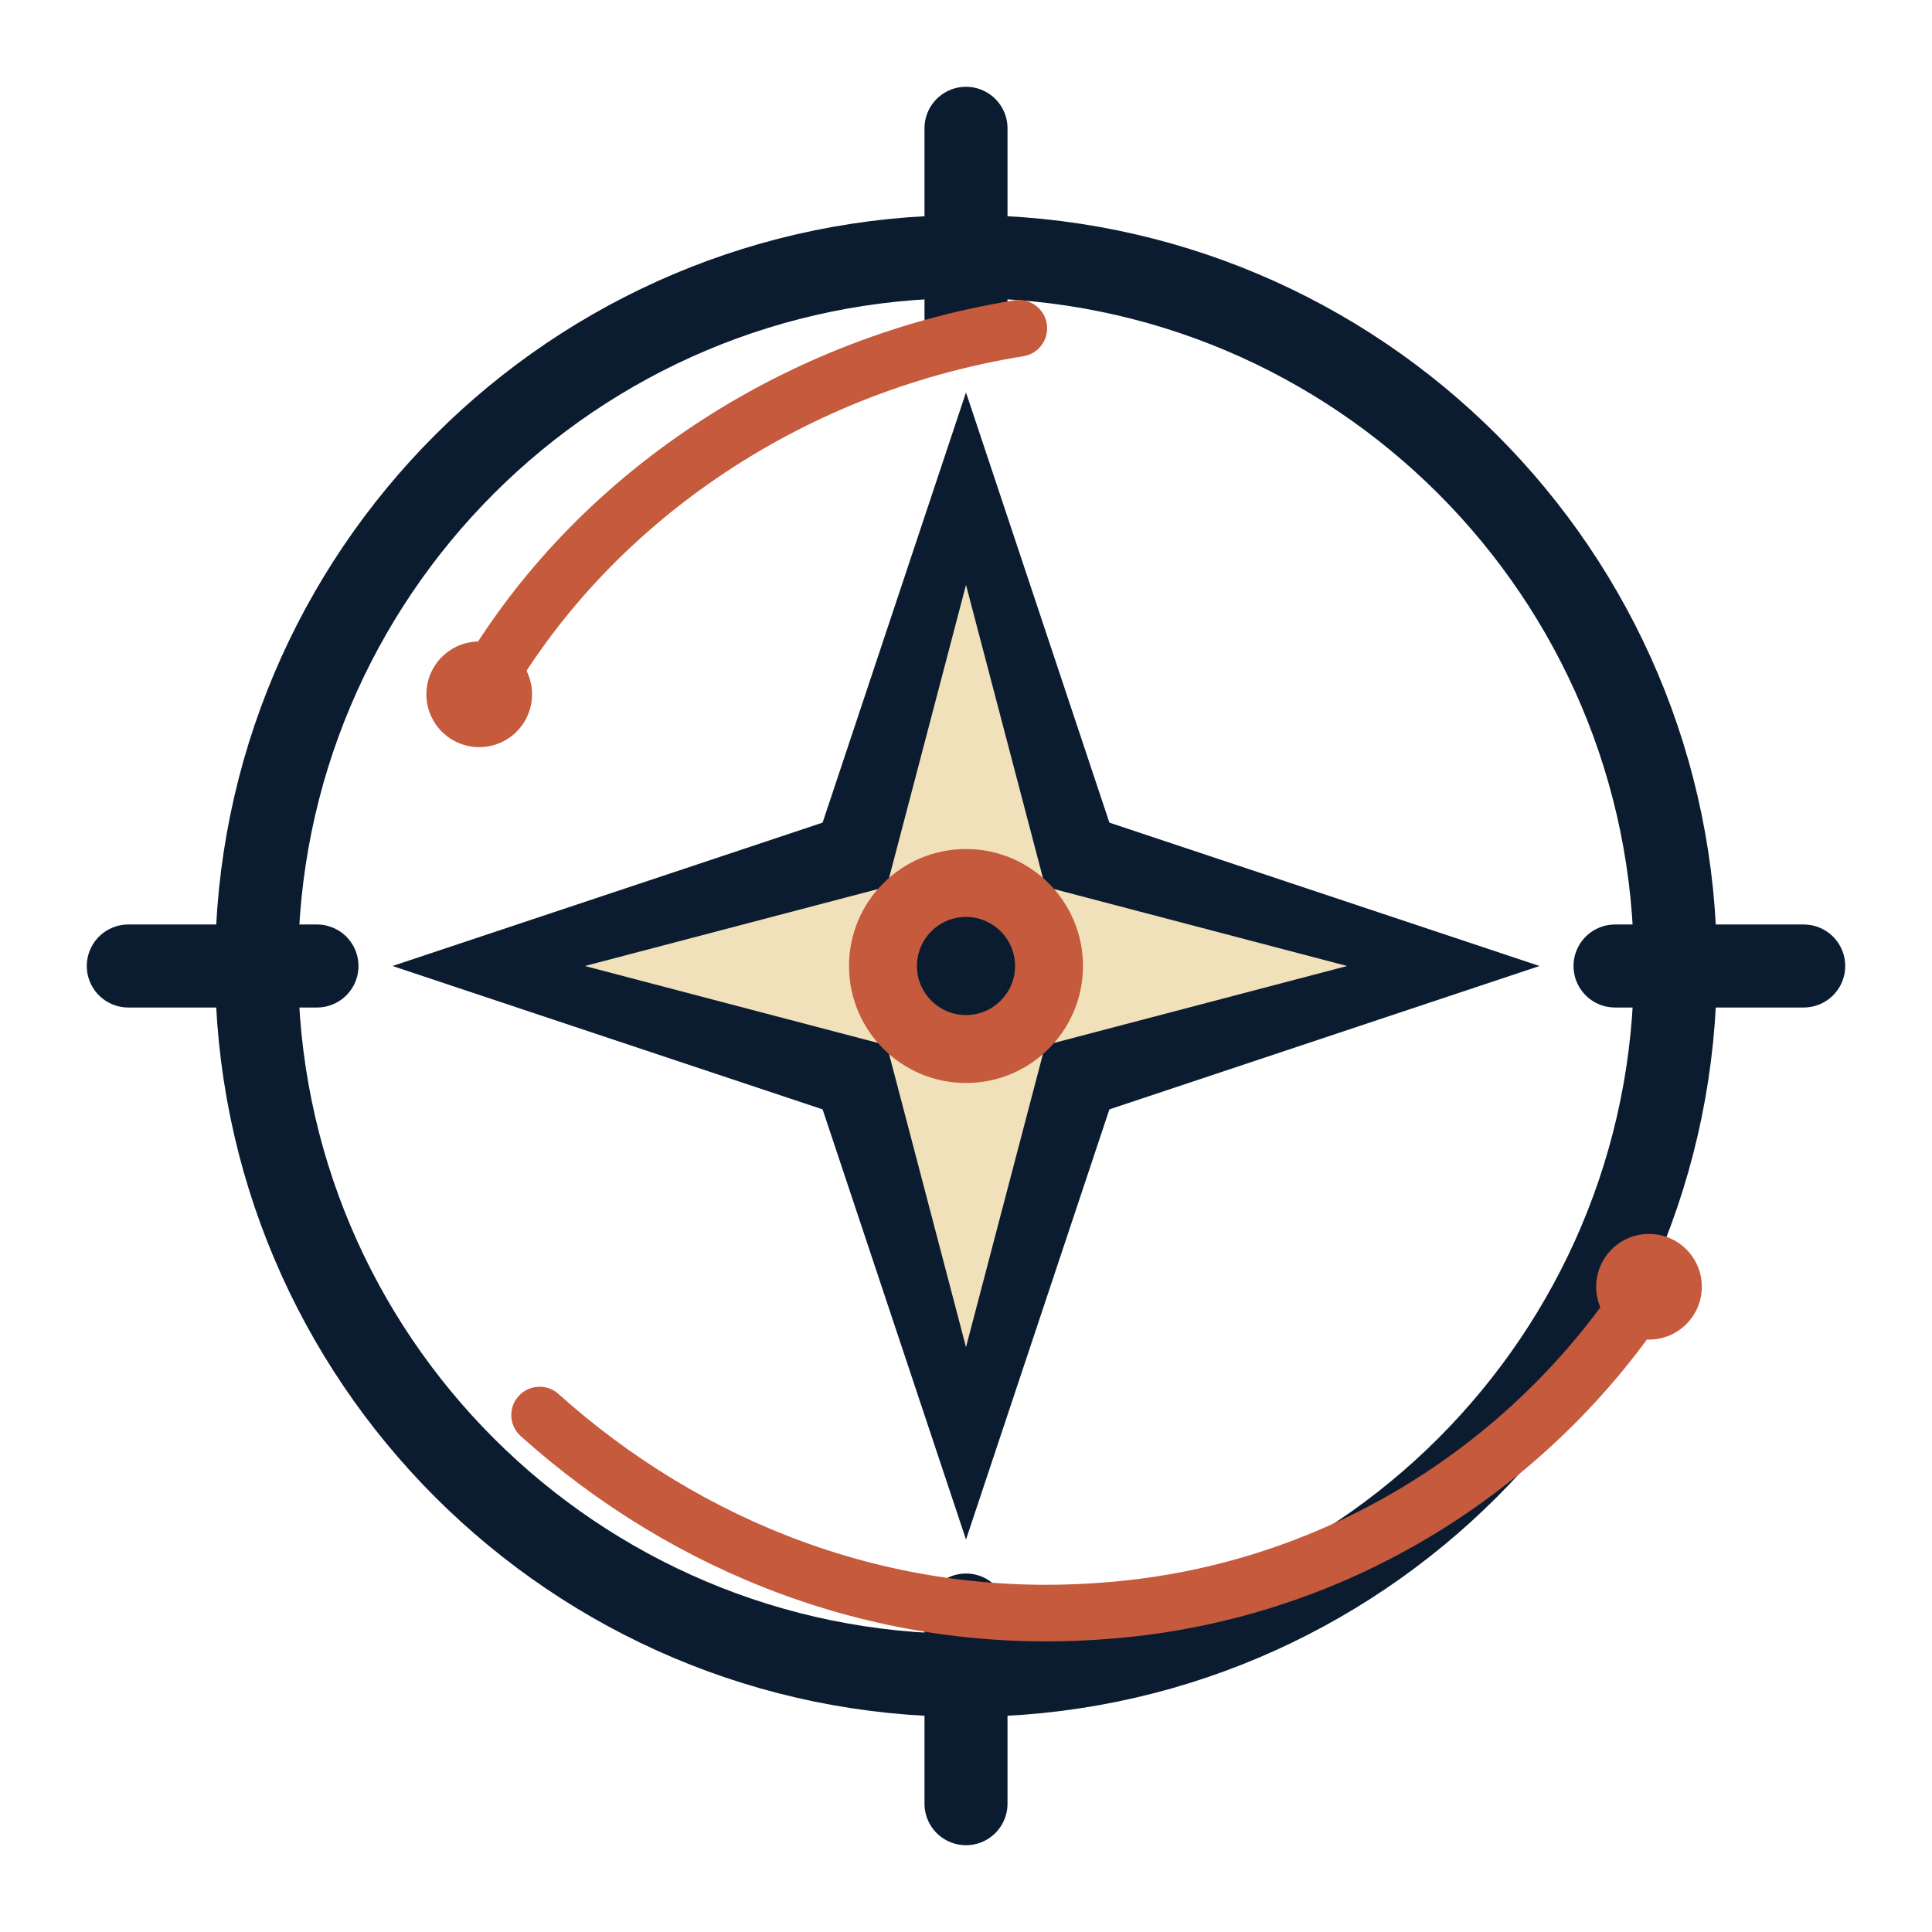
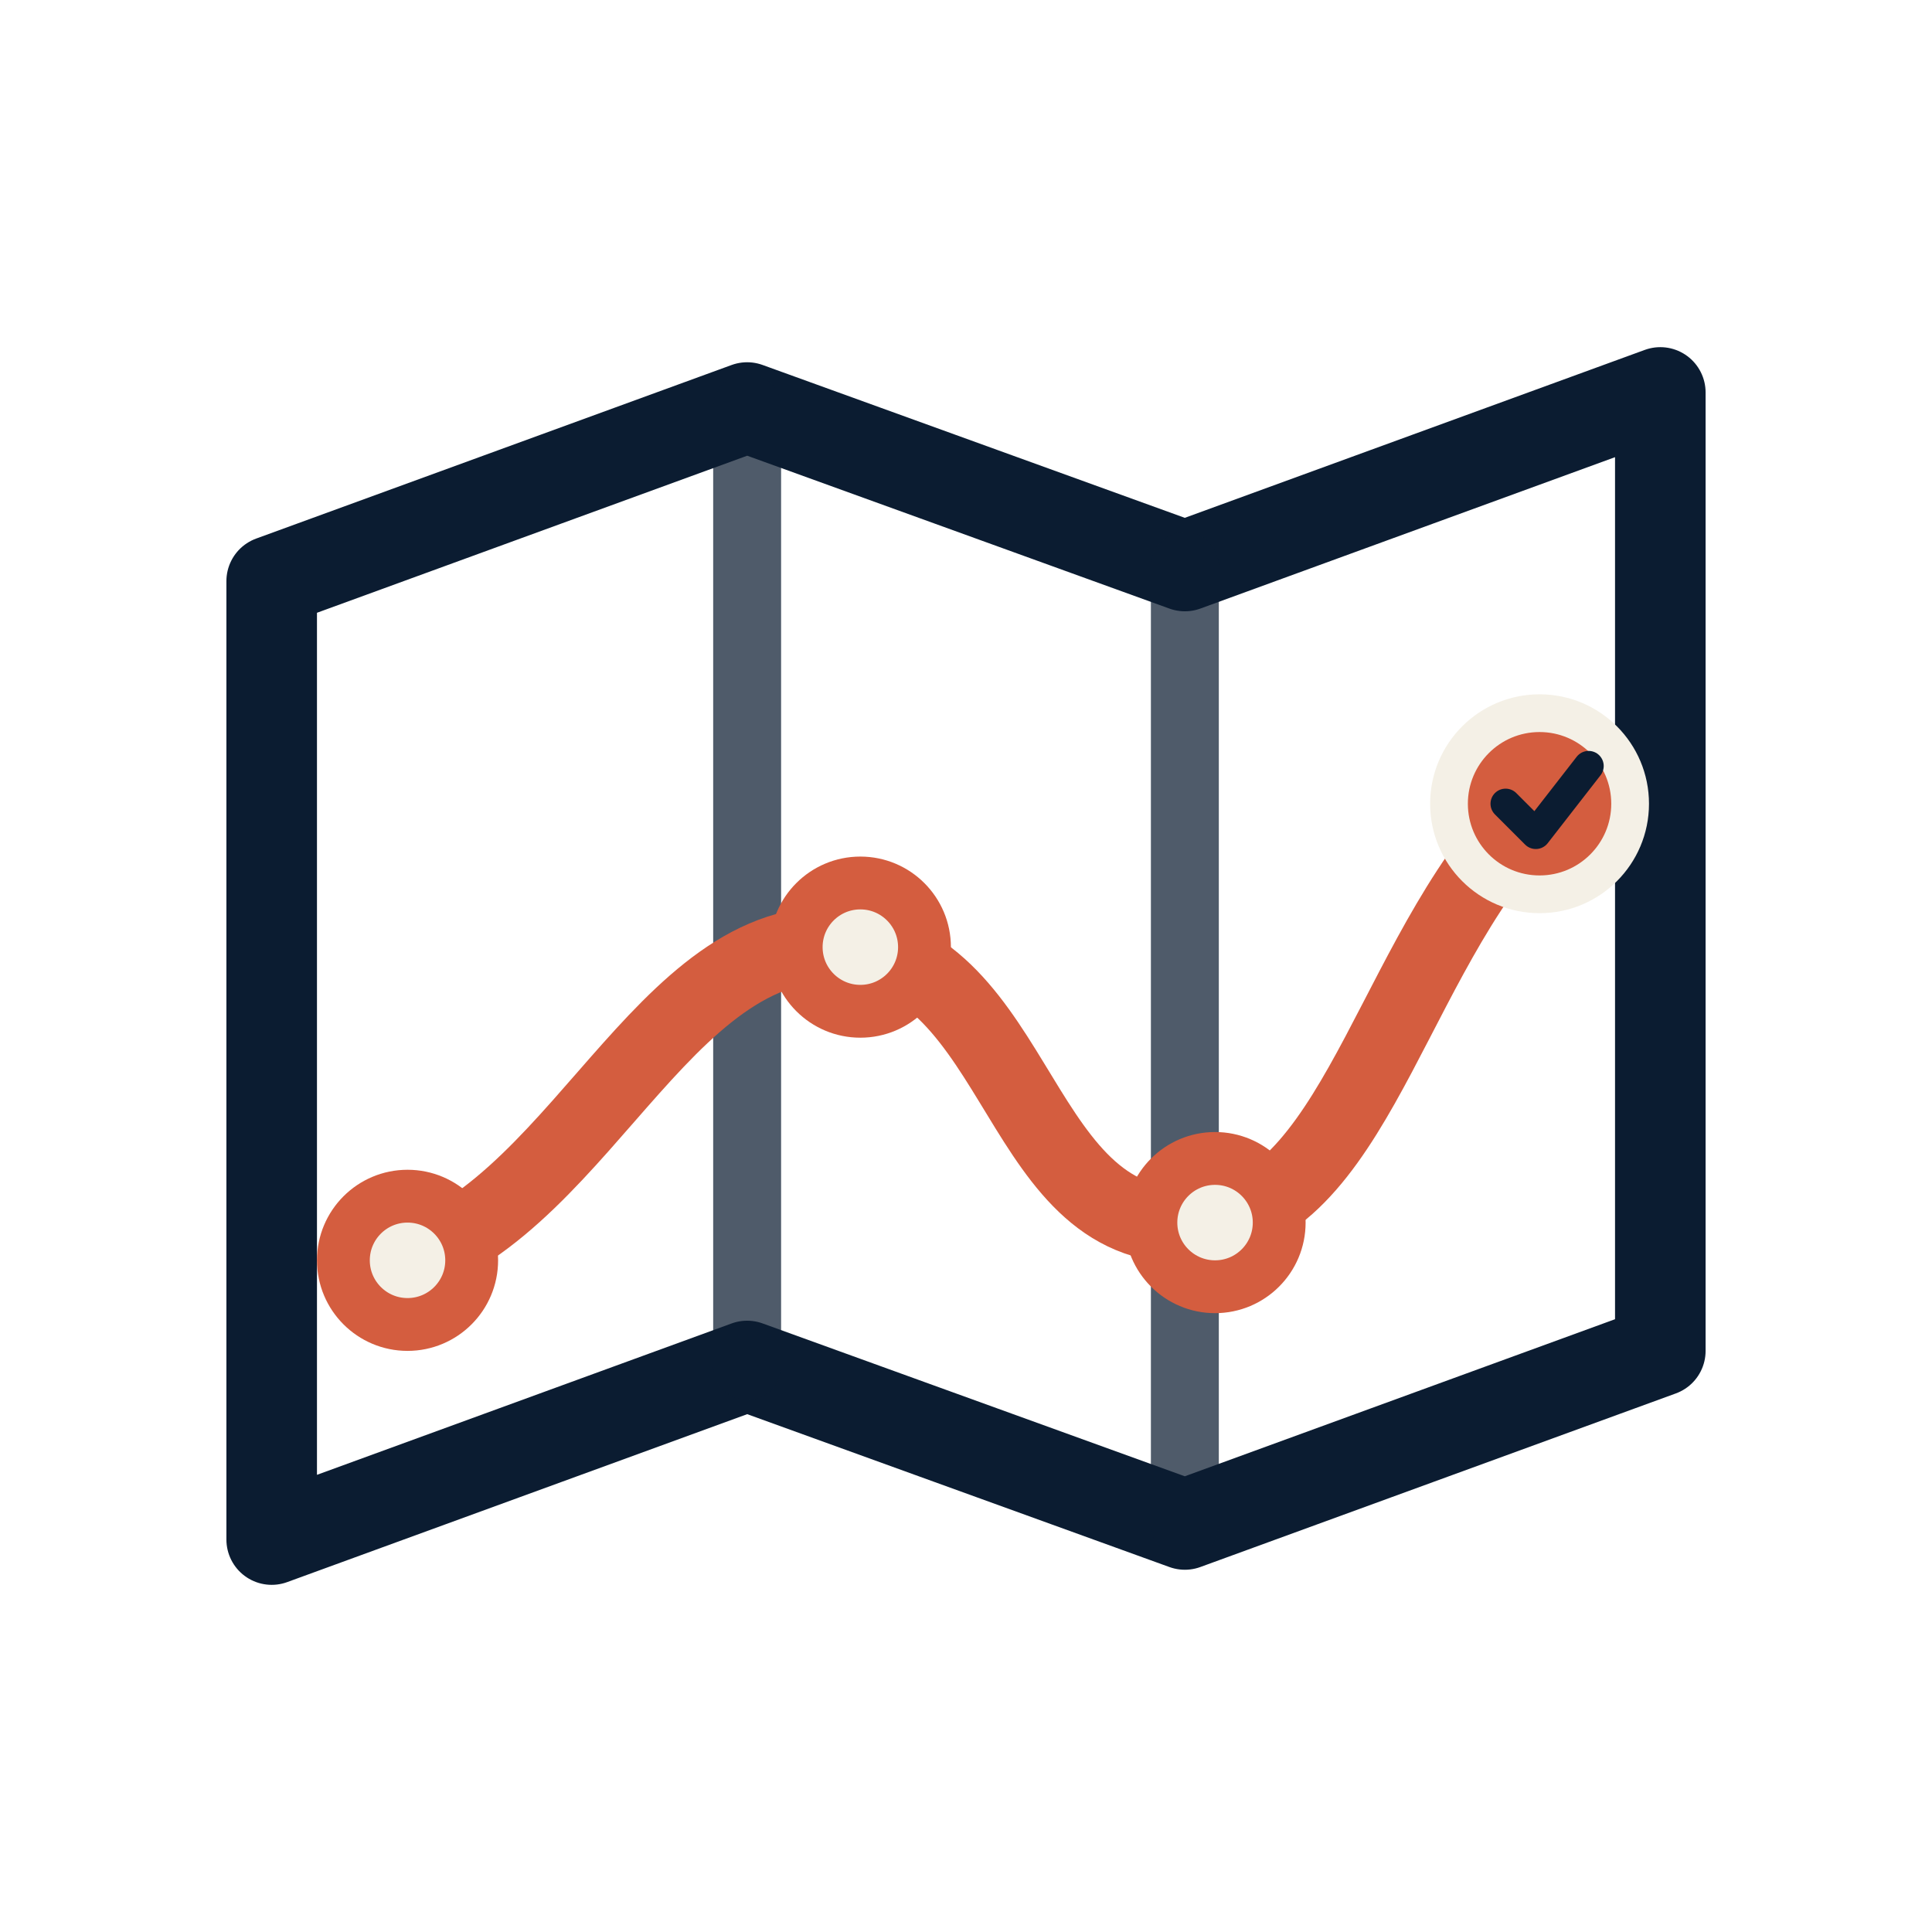
<svg xmlns="http://www.w3.org/2000/svg" viewBox="0 0 512 512" role="img" aria-labelledby="title desc">
  <g fill="none" stroke-linecap="round" stroke-linejoin="round">
-     <circle cx="256" cy="256" r="188" stroke="#0B1C31" stroke-width="22" />
-     <path d="M256 34v50M478 256h-50M256 478v-50M34 256h50" stroke="#0B1C31" stroke-width="22" />
-     <path d="M143 375c39 35 91 56 148 52 62-4 115-38 146-86" stroke="#C55A3D" stroke-width="15" />
-     <path d="M127 184c28-50 81-87 143-97" stroke="#C55A3D" stroke-width="15" />
-     <circle cx="127" cy="184" r="14" fill="#C55A3D" stroke="none" />
-     <circle cx="437" cy="341" r="14" fill="#C55A3D" stroke="none" />
+     <path d="M72 154 198 108l116 42 126-46v254l-126 46-116-42-126 46Z" stroke="#0B1C31" stroke-width="24" />
+     <path d="M198 108v254M314 150v254" stroke="#0B1C31" stroke-width="18" opacity=".72" />
+     <path d="M108 334c48-16 70-92 120-83 45 8 42 82 94 73 39-7 48-75 86-111" stroke="#D45D3F" stroke-width="20" />
+     <circle cx="108" cy="334" r="17" fill="#F4F0E6" stroke="#D45D3F" stroke-width="14" />
+     <circle cx="228" cy="251" r="17" fill="#F4F0E6" stroke="#D45D3F" stroke-width="14" />
+     <circle cx="322" cy="324" r="17" fill="#F4F0E6" stroke="#D45D3F" stroke-width="14" />
+     <circle cx="408" cy="213" r="24" fill="#D45D3F" stroke="#F4F0E6" stroke-width="10" />
+     <path d="m399 213 8 8 14-18" stroke="#0B1C31" stroke-width="8" />
  </g>
-   <path d="M256 104 294 218 408 256 294 294 256 408 218 294 104 256 218 218Z" fill="#0B1C31" />
-   <path d="M256 155 277 235 357 256 277 277 256 357 235 277 155 256 235 235Z" fill="#F0E1BA" />
-   <circle cx="256" cy="256" r="31" fill="#C55A3D" />
-   <circle cx="256" cy="256" r="13" fill="#0B1C31" />
</svg>
